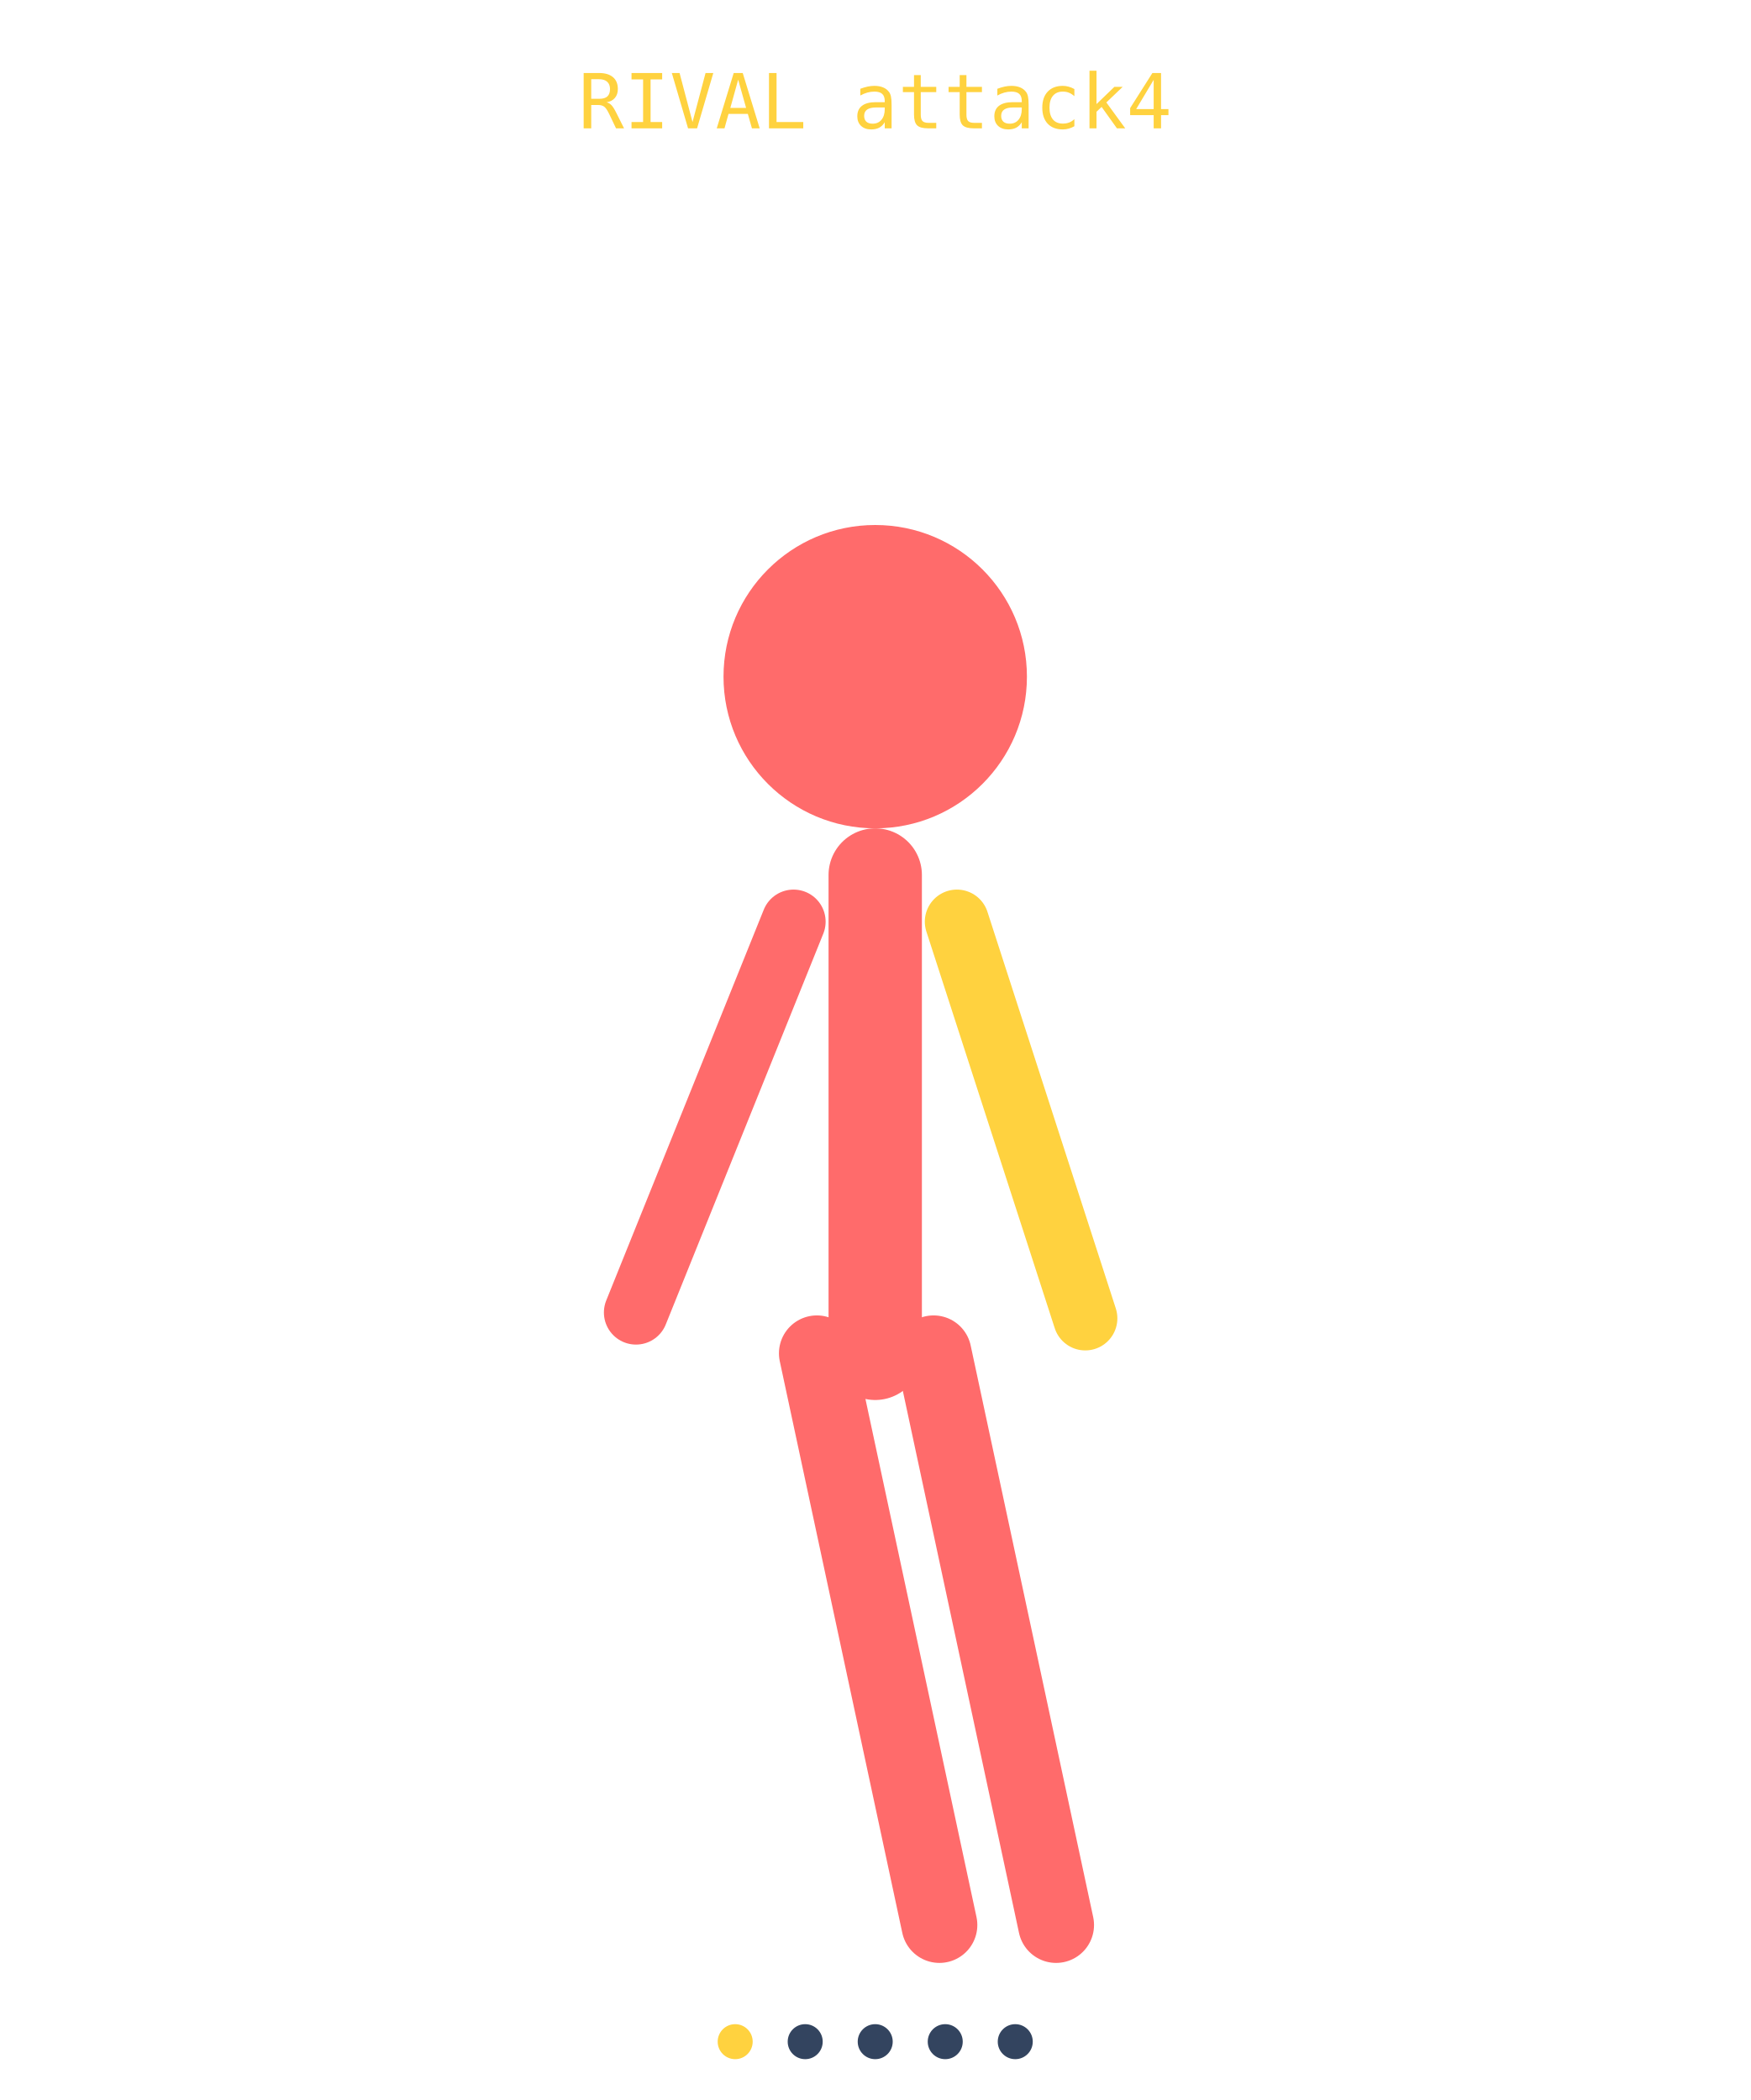
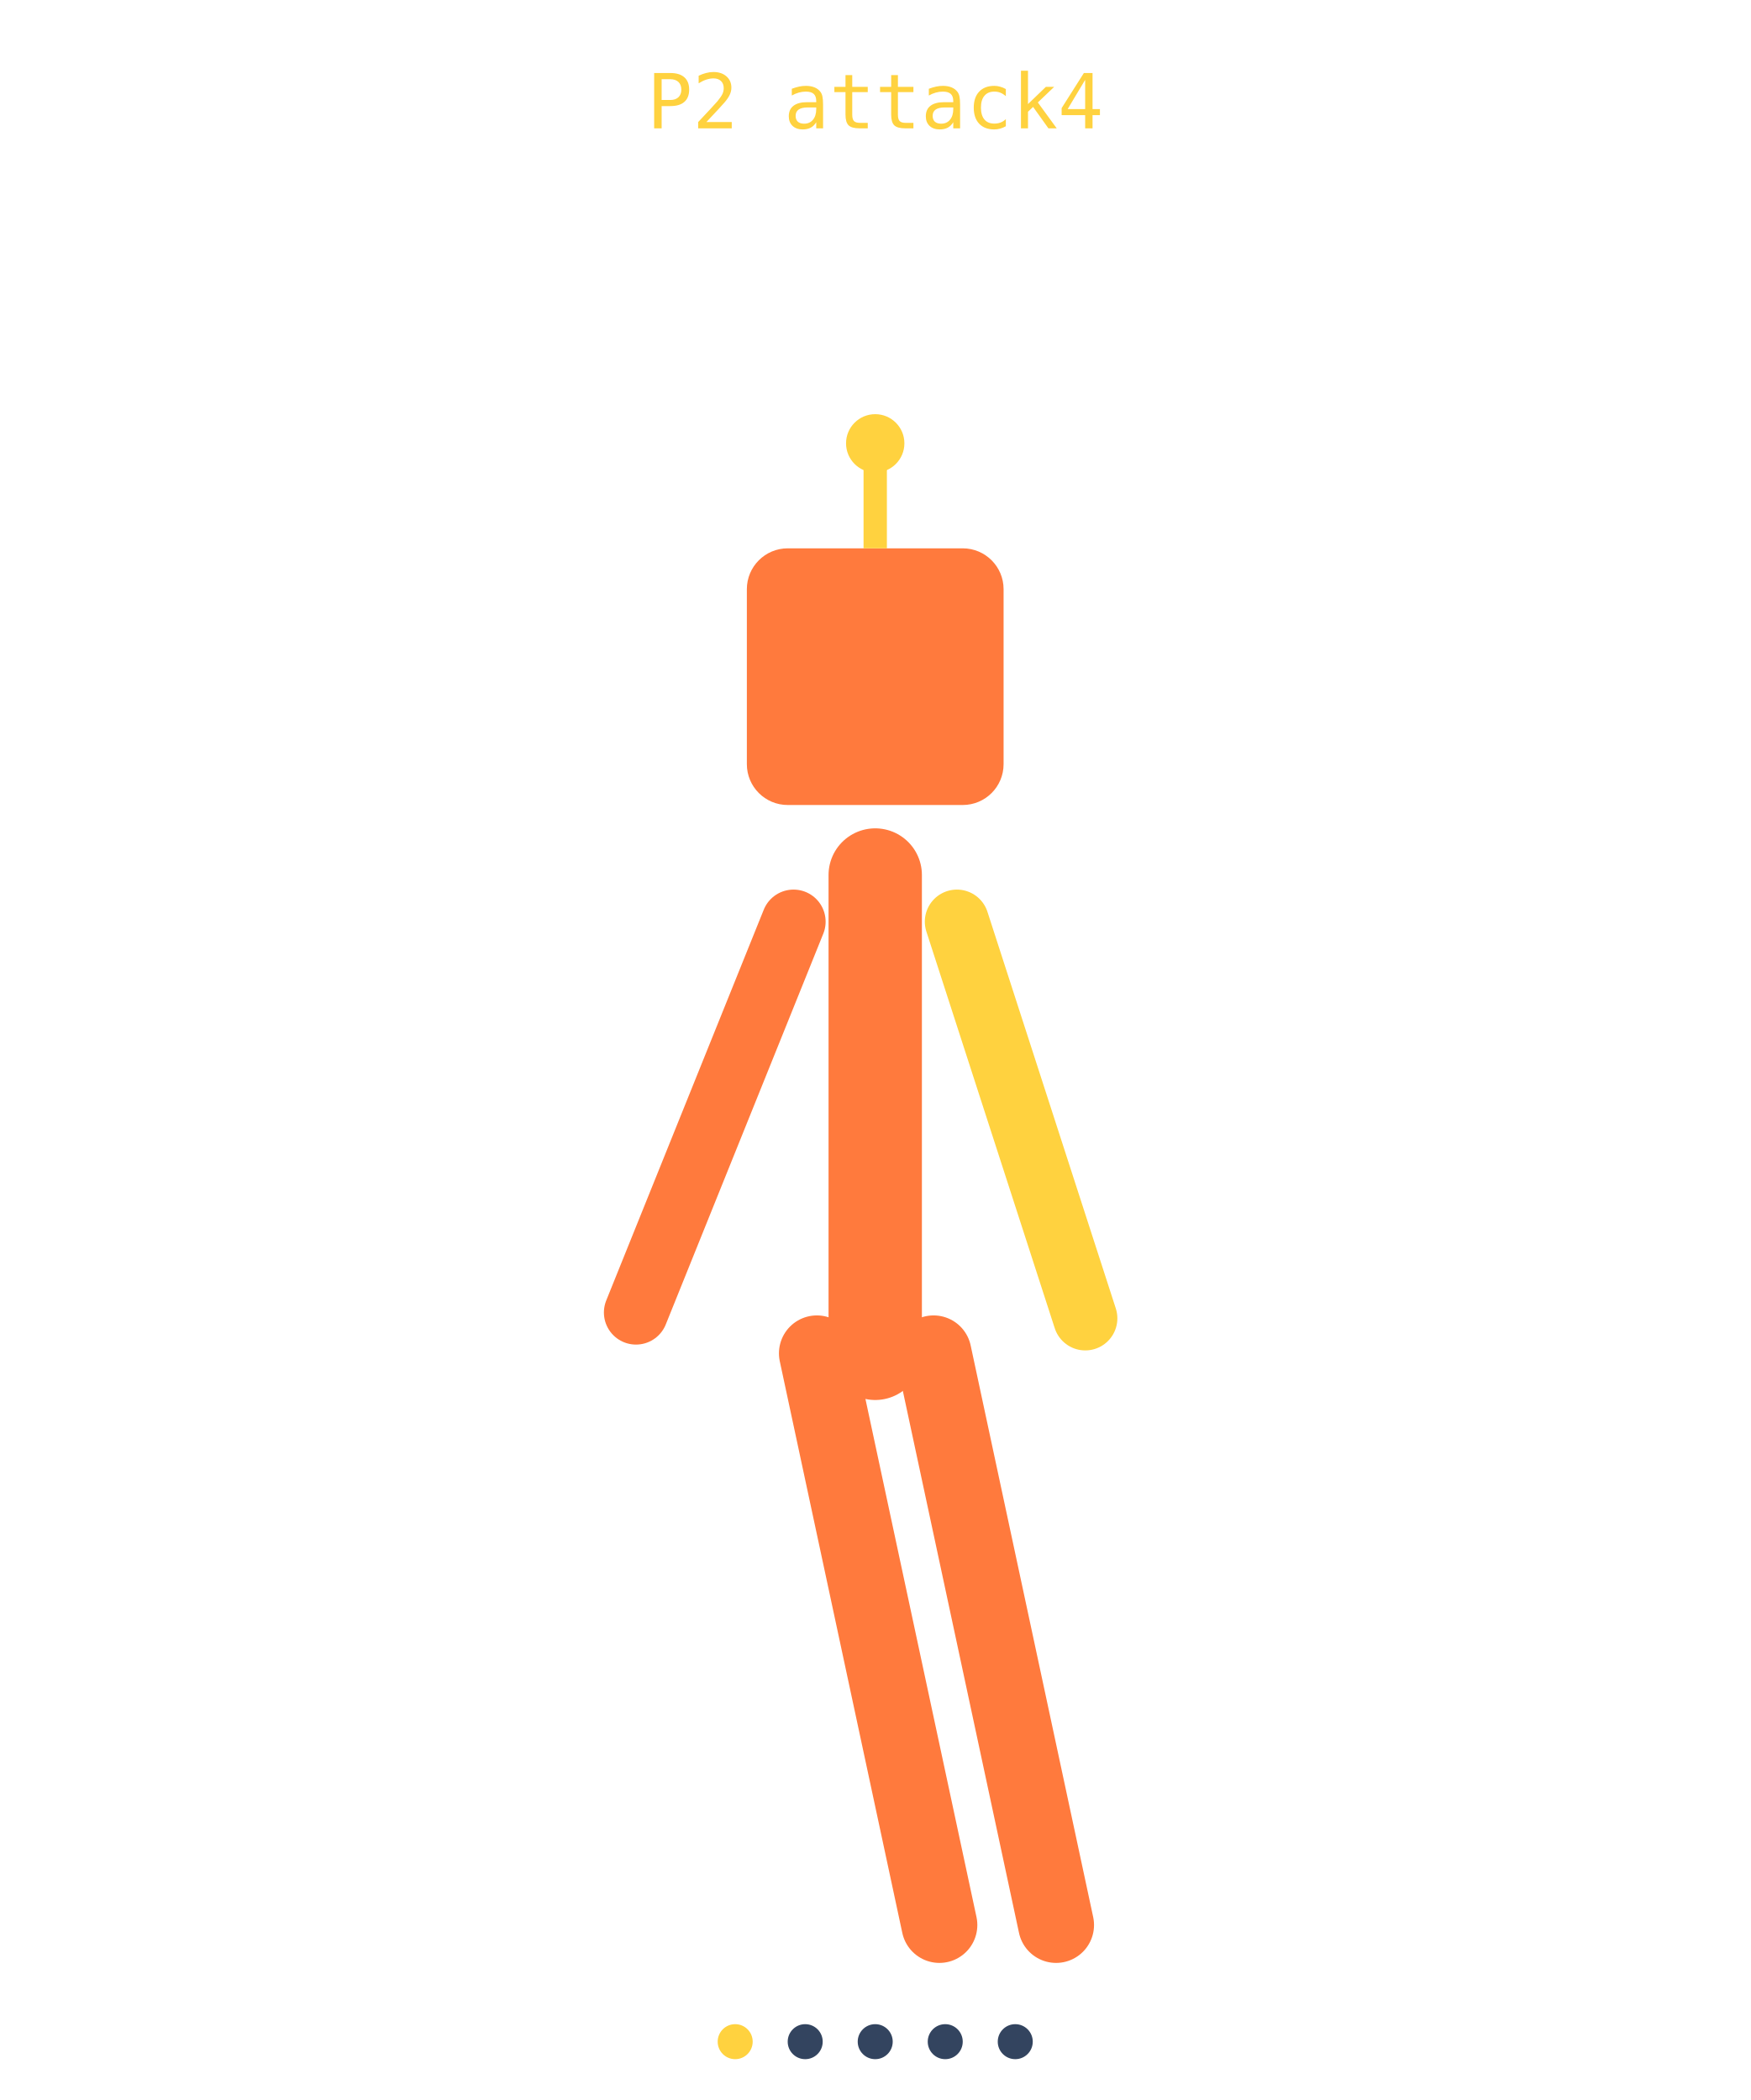
<svg xmlns="http://www.w3.org/2000/svg" viewBox="0 0 300 360" width="300" height="360">
  <g>
-     <line x1="140" y1="232" x2="161" y2="330" stroke="#ff6b6b" stroke-width="13" stroke-linecap="round" />
-     <line x1="160" y1="232" x2="181" y2="330" stroke="#ff6b6b" stroke-width="13" stroke-linecap="round" />
-     <line x1="150" y1="150" x2="150" y2="232" stroke="#ff6b6b" stroke-width="16" stroke-linecap="round" />
-     <line x1="136" y1="158" x2="109" y2="225" stroke="#ff6b6b" stroke-width="11" stroke-linecap="round" />
+     <line x1="140" y1="232" x2="161" y2="330" stroke="#ff7a3d" stroke-width="13" stroke-linecap="round" />
+     <line x1="160" y1="232" x2="181" y2="330" stroke="#ff7a3d" stroke-width="13" stroke-linecap="round" />
+     <line x1="150" y1="150" x2="150" y2="232" stroke="#ff7a3d" stroke-width="16" stroke-linecap="round" />
+     <line x1="136" y1="158" x2="109" y2="225" stroke="#ff7a3d" stroke-width="11" stroke-linecap="round" />
    <line x1="164" y1="158" x2="186" y2="226" stroke="#ffd23f" stroke-width="11" stroke-linecap="round" />
-     <circle cx="150" cy="116" r="26" fill="#ff6b6b" />
+     <rect x="128" y="94" width="44" height="44" rx="7" fill="#ff7a3d" />
+     <line x1="150" y1="94" x2="150" y2="80" stroke="#ffd23f" stroke-width="4" />
+     <circle cx="150" cy="76" r="5" fill="#ffd23f" />
  </g>
-   <text x="150" y="22" text-anchor="middle" font-family="monospace" font-size="13" fill="#ffd23f">RIVAL attack4</text>
+   <text x="150" y="22" text-anchor="middle" font-family="monospace" font-size="13" fill="#ffd23f">P2 attack4</text>
  <circle cx="126" cy="350" r="3" fill="#ffd23f" />
  <circle cx="138" cy="350" r="3" fill="#33445f" />
  <circle cx="150" cy="350" r="3" fill="#33445f" />
  <circle cx="162" cy="350" r="3" fill="#33445f" />
  <circle cx="174" cy="350" r="3" fill="#33445f" />
</svg>
